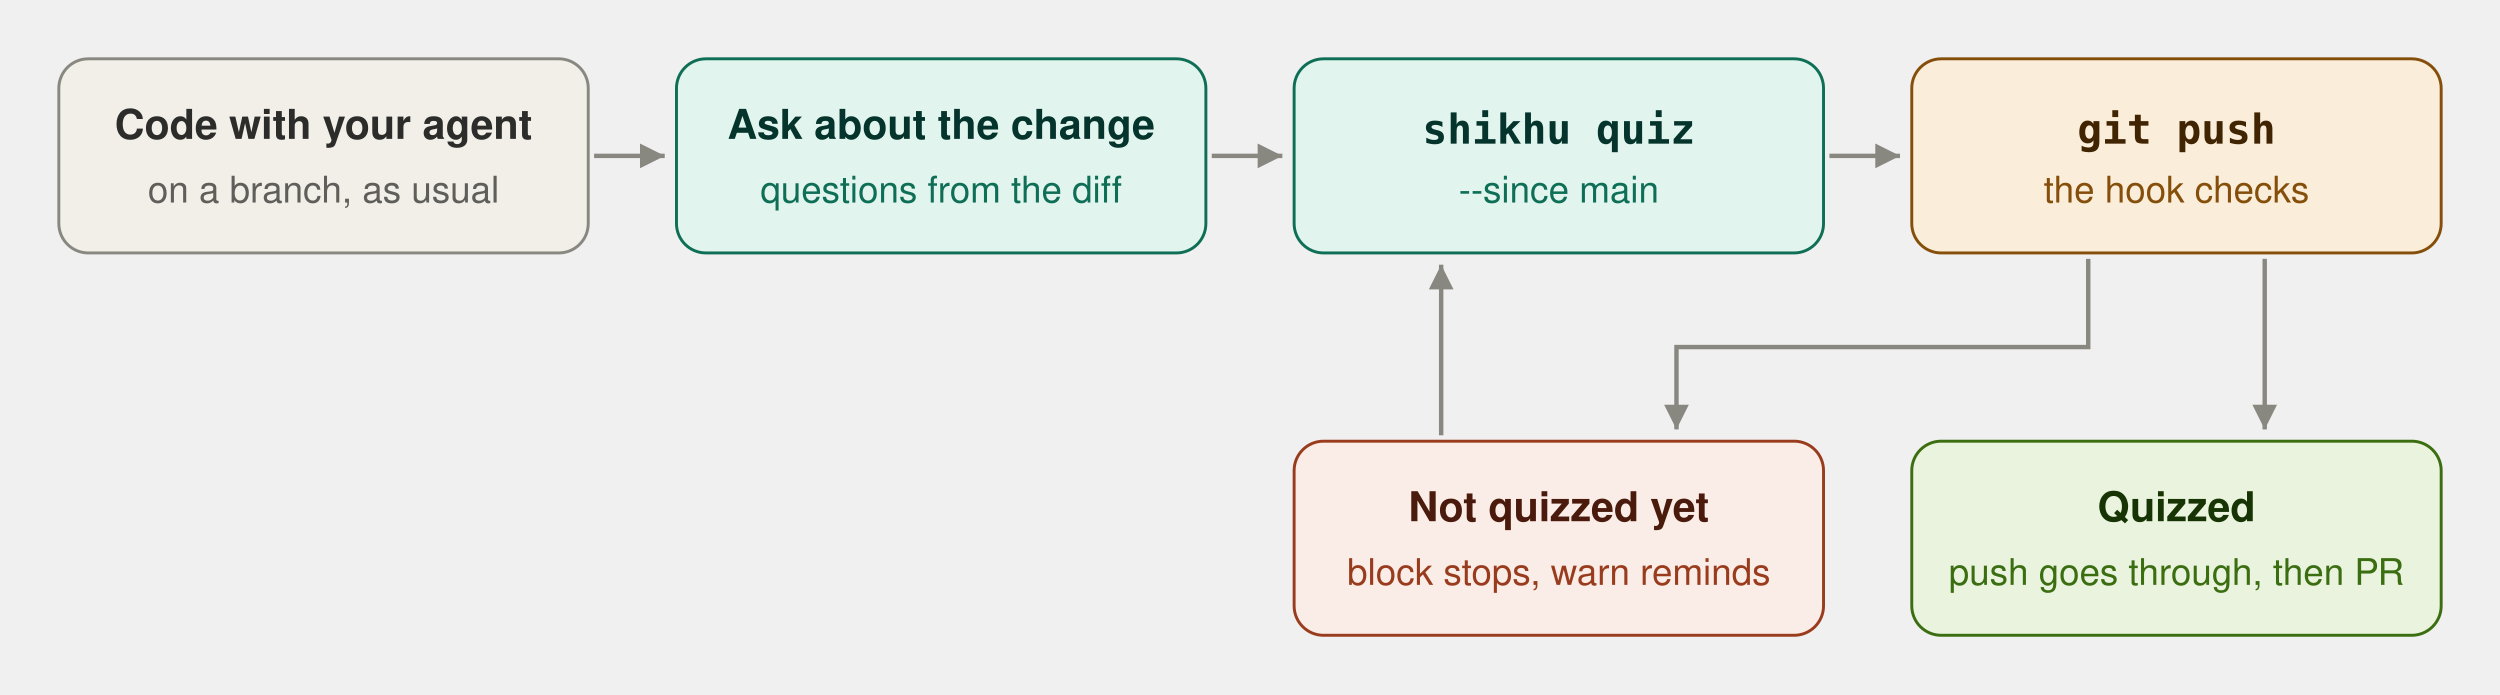
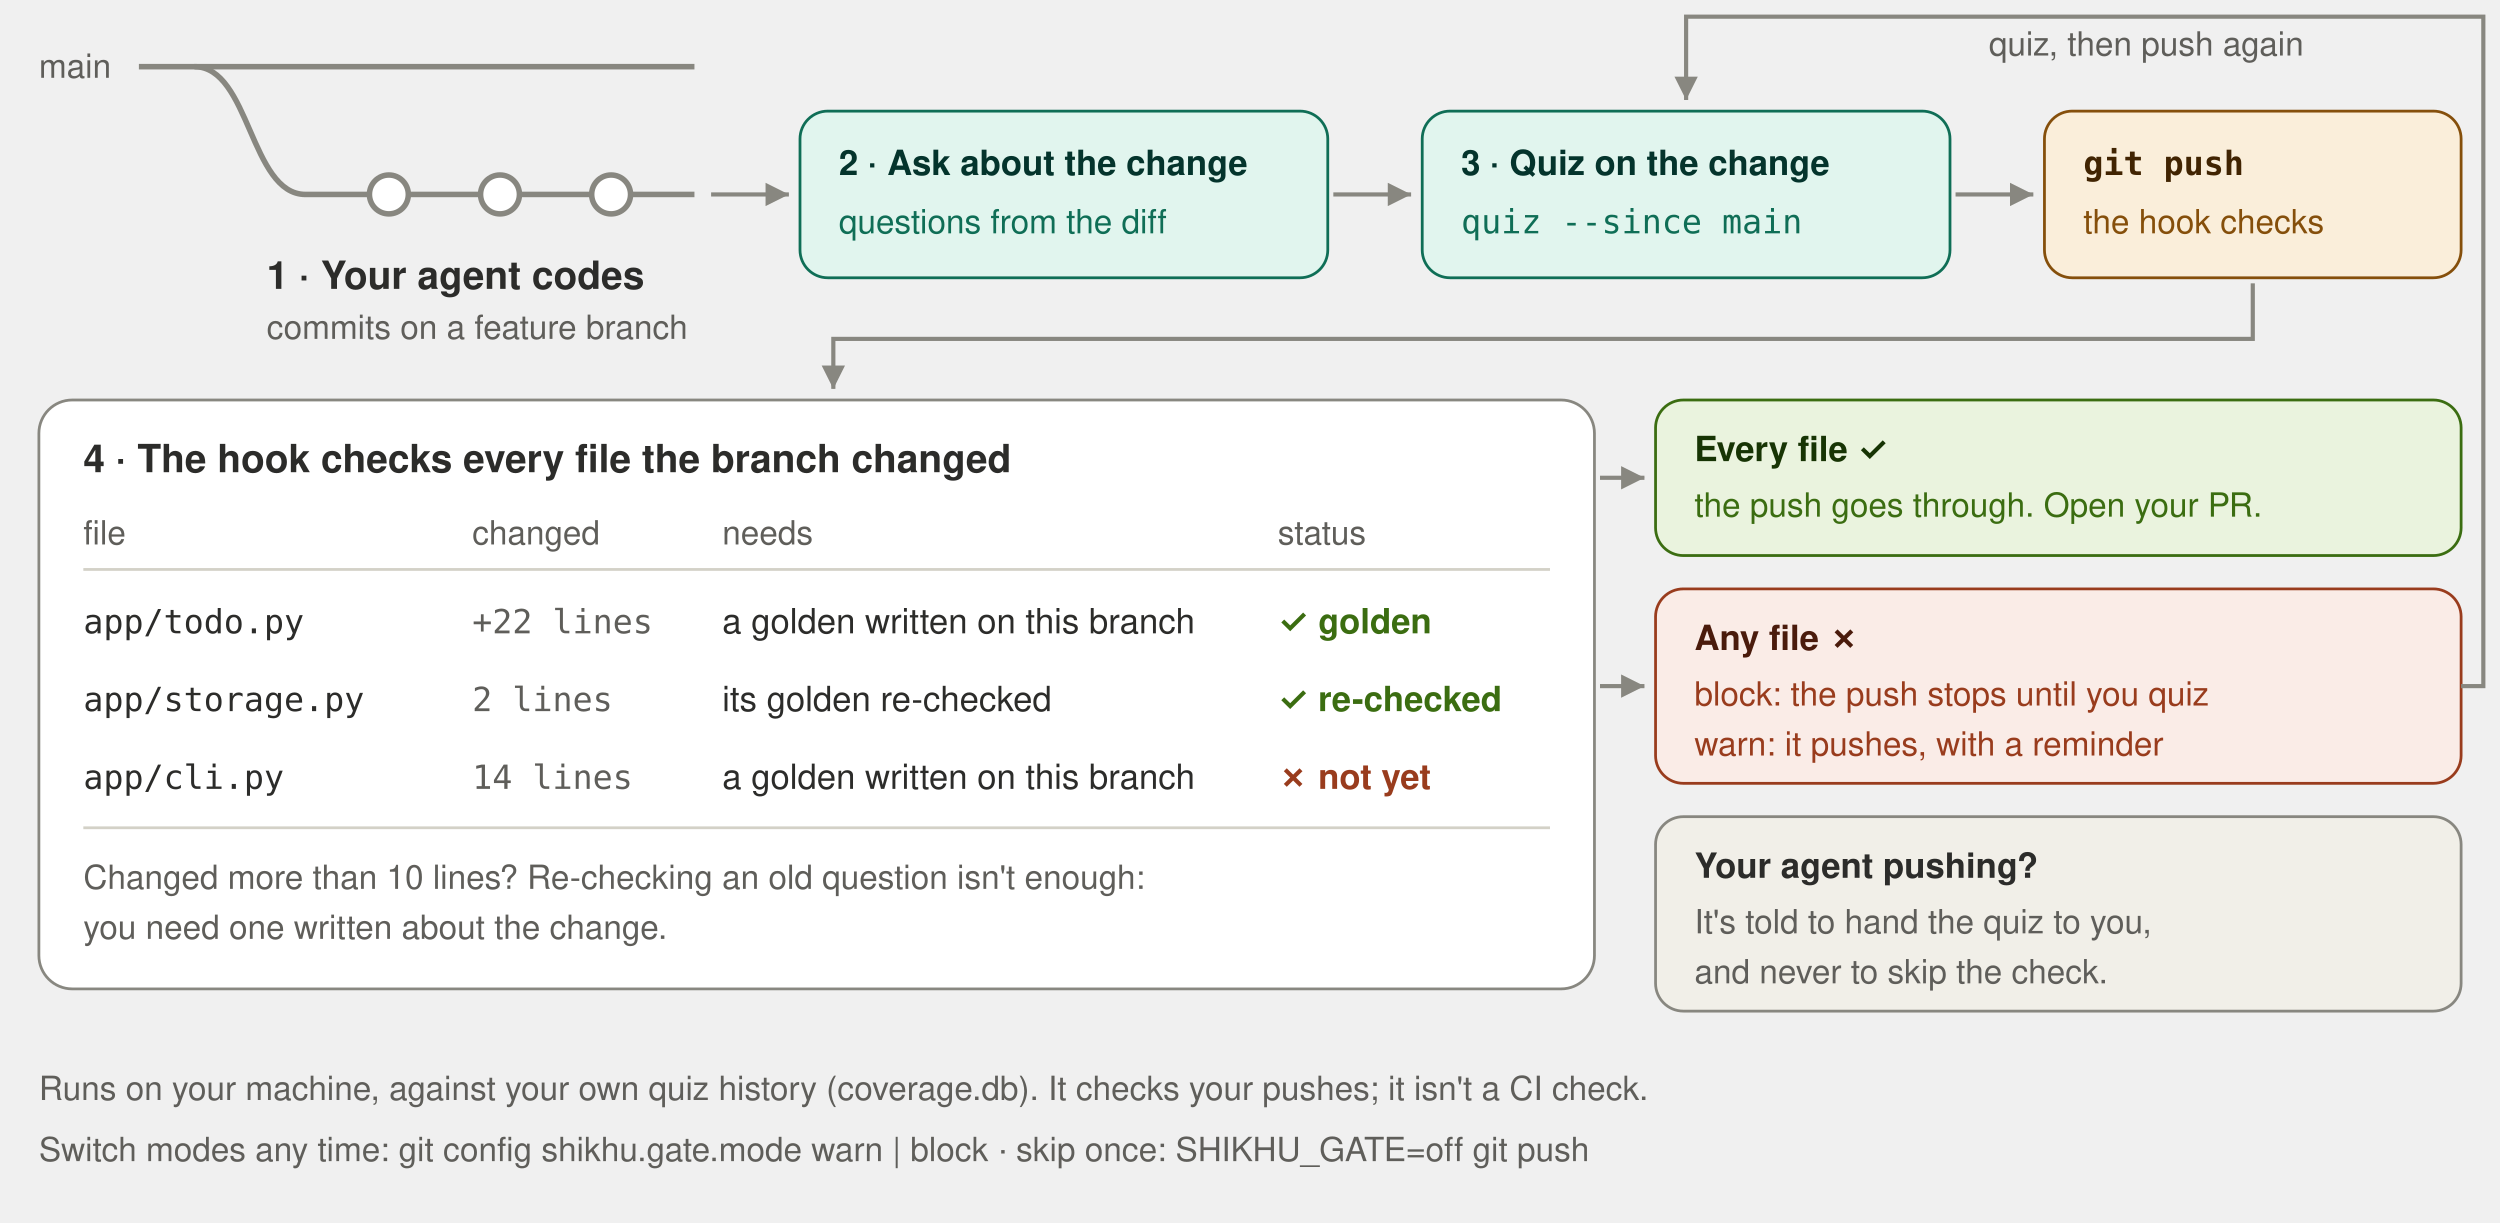
- <svg xmlns="http://www.w3.org/2000/svg" viewBox="0 0 850 236" width="100%" role="img" aria-labelledby="title desc">
+ <svg xmlns="http://www.w3.org/2000/svg" viewBox="0 0 900 440" width="100%" role="img" aria-labelledby="title desc">
  <style>
-     .lbl { font: 600 14px -apple-system, BlinkMacSystemFont, "Segoe UI", Helvetica, Arial, sans-serif; text-anchor: middle; dominant-baseline: central; }
-     .code { font: 600 14px ui-monospace, SFMono-Regular, Menlo, Consolas, monospace; text-anchor: middle; dominant-baseline: central; }
-     .sub { font: 400 12.5px -apple-system, BlinkMacSystemFont, "Segoe UI", Helvetica, Arial, sans-serif; text-anchor: middle; dominant-baseline: central; }
-     .gray rect { fill: #F1EFE8; stroke: #888780; } .gray .lbl, .gray .code { fill: #2C2C2A; } .gray .sub { fill: #5F5E5A; }
-     .teal rect { fill: #E1F5EE; stroke: #0F6E56; } .teal .lbl, .teal .code { fill: #04342C; } .teal .sub { fill: #0F6E56; }
-     .amber rect { fill: #FAEEDA; stroke: #854F0B; } .amber .lbl, .amber .code { fill: #412402; } .amber .sub { fill: #854F0B; }
-     .green rect { fill: #EAF3DE; stroke: #3B6D11; } .green .lbl { fill: #173404; } .green .sub { fill: #3B6D11; }
-     .coral rect { fill: #FAECE7; stroke: #993C1D; } .coral .lbl { fill: #4A1B0C; } .coral .sub { fill: #993C1D; }
+     text { font-family: -apple-system, BlinkMacSystemFont, "Segoe UI", Helvetica, Arial, sans-serif; }
+     .h { font-size: 14px; font-weight: 600; fill: #2C2C2A; }
+     .t { font-size: 12.5px; fill: #2C2C2A; }
+     .s { font-size: 12px; fill: #5F5E5A; }
+     .m { font-family: ui-monospace, SFMono-Regular, Menlo, Consolas, monospace; font-size: 12px; fill: #2C2C2A; }
+     .ms { font-family: ui-monospace, SFMono-Regular, Menlo, Consolas, monospace; font-size: 12px; fill: #5F5E5A; }
+     .line { stroke: #888780; stroke-width: 2; fill: none; }
+     .commit { fill: #FFFFFF; stroke: #888780; stroke-width: 2; }
+     .panel { fill: #FFFFFF; stroke: #888780; }
+     .rule { stroke: #D3D1C7; }
+     .teal { fill: #E1F5EE; stroke: #0F6E56; } .tealt { fill: #04342C; } .teals { fill: #0F6E56; }
+     .amber { fill: #FAEEDA; stroke: #854F0B; } .ambert { fill: #412402; } .ambers { fill: #854F0B; }
+     .green { fill: #EAF3DE; stroke: #3B6D11; } .greent { fill: #173404; } .greens { fill: #3B6D11; }
+     .coral { fill: #FAECE7; stroke: #993C1D; } .coralt { fill: #4A1B0C; } .corals { fill: #993C1D; }
+     .gray { fill: #F1EFE8; stroke: #888780; }
+     .ok { fill: #3B6D11; font-weight: 600; } .no { fill: #993C1D; font-weight: 600; }
    .arr { stroke: #888780; stroke-width: 1.5; fill: none; }
    .head { fill: #888780; }
    @media (prefers-color-scheme: dark) {
-       .gray rect { fill: #2C2C2A; stroke: #888780; } .gray .lbl, .gray .code { fill: #F1EFE8; } .gray .sub { fill: #B4B2A9; }
-       .teal rect { fill: #04342C; stroke: #5DCAA5; } .teal .lbl, .teal .code { fill: #E1F5EE; } .teal .sub { fill: #9FE1CB; }
-       .amber rect { fill: #412402; stroke: #EF9F27; } .amber .lbl, .amber .code { fill: #FAEEDA; } .amber .sub { fill: #FAC775; }
-       .green rect { fill: #173404; stroke: #97C459; } .green .lbl { fill: #EAF3DE; } .green .sub { fill: #C0DD97; }
-       .coral rect { fill: #4A1B0C; stroke: #F0997B; } .coral .lbl { fill: #FAECE7; } .coral .sub { fill: #F5C4B3; }
+       .h, .t, .m { fill: #F1EFE8; } .s, .ms { fill: #B4B2A9; }
+       .commit { fill: #1f1f1e; } .panel { fill: #1f1f1e; } .rule { stroke: #444441; }
+       .teal { fill: #04342C; stroke: #5DCAA5; } .tealt { fill: #E1F5EE; } .teals { fill: #9FE1CB; }
+       .amber { fill: #412402; stroke: #EF9F27; } .ambert { fill: #FAEEDA; } .ambers { fill: #FAC775; }
+       .green { fill: #173404; stroke: #97C459; } .greent { fill: #EAF3DE; } .greens { fill: #C0DD97; }
+       .coral { fill: #4A1B0C; stroke: #F0997B; } .coralt { fill: #FAECE7; } .corals { fill: #F5C4B3; }
+       .gray { fill: #2C2C2A; stroke: #888780; }
+       .ok { fill: #97C459; } .no { fill: #F0997B; }
    }
  </style>
  <defs>
    <marker id="a" viewBox="0 0 10 10" refX="9" refY="5" markerWidth="7" markerHeight="7" orient="auto-start-reverse">
      <path d="M1 1 L9 5 L1 9 z" class="head" />
    </marker>
  </defs>
-   <g class="gray">
-     <rect x="20" y="20" width="180" height="66" rx="10" stroke-width="1" />
-     <text class="lbl" x="110" y="44">Code with your agent</text>
-     <text class="sub" x="110" y="66">on a branch, as usual</text>
-   </g>
-   <g class="teal">
-     <rect x="230" y="20" width="180" height="66" rx="10" stroke-width="1" />
-     <text class="lbl" x="320" y="44">Ask about the change</text>
-     <text class="sub" x="320" y="66">questions from the diff</text>
-   </g>
-   <g class="teal">
-     <rect x="440" y="20" width="180" height="66" rx="10" stroke-width="1" />
-     <text class="code" x="530" y="44">shikhu quiz</text>
-     <text class="sub" x="530" y="66">--since main</text>
-   </g>
-   <g class="amber">
-     <rect x="650" y="20" width="180" height="66" rx="10" stroke-width="1" />
-     <text class="code" x="740" y="44">git push</text>
-     <text class="sub" x="740" y="66">the hook checks</text>
-   </g>
-   <line class="arr" x1="202" y1="53" x2="226" y2="53" marker-end="url(#a)" />
-   <line class="arr" x1="412" y1="53" x2="436" y2="53" marker-end="url(#a)" />
-   <line class="arr" x1="622" y1="53" x2="646" y2="53" marker-end="url(#a)" />
-   <g class="green">
-     <rect x="650" y="150" width="180" height="66" rx="10" stroke-width="1" />
-     <text class="lbl" x="740" y="174">Quizzed</text>
-     <text class="sub" x="740" y="196">push goes through, then PR</text>
-   </g>
-   <g class="coral">
-     <rect x="440" y="150" width="180" height="66" rx="10" stroke-width="1" />
-     <text class="lbl" x="530" y="174">Not quizzed yet</text>
-     <text class="sub" x="530" y="196">block stops, warn reminds</text>
-   </g>
-   <line class="arr" x1="770" y1="88" x2="770" y2="146" marker-end="url(#a)" />
-   <path class="arr" d="M710 88 L710 118 L570 118 L570 146" marker-end="url(#a)" />
-   <line class="arr" x1="490" y1="148" x2="490" y2="90" marker-end="url(#a)" />
+   <text class="s" x="14" y="28">main</text>
+   <path class="line" d="M50 24 L250 24" />
+   <path class="line" d="M70 24 C 90 24, 90 70, 110 70 L250 70" />
+   <circle class="commit" cx="140" cy="70" r="7" />
+   <circle class="commit" cx="180" cy="70" r="7" />
+   <circle class="commit" cx="220" cy="70" r="7" />
+   <text class="h" x="96" y="104">1 · Your agent codes</text>
+   <text class="s" x="96" y="122">commits on a feature branch</text>
+   <line class="arr" x1="256" y1="70" x2="284" y2="70" marker-end="url(#a)" />
+   <rect class="teal" x="288" y="40" width="190" height="60" rx="10" />
+   <text class="t tealt" x="302" y="63" font-weight="600">2 · Ask about the change</text>
+   <text class="s teals" x="302" y="84">questions from the diff</text>
+   <line class="arr" x1="480" y1="70" x2="508" y2="70" marker-end="url(#a)" />
+   <rect class="teal" x="512" y="40" width="190" height="60" rx="10" />
+   <text class="t tealt" x="526" y="63" font-weight="600">3 · Quiz on the change</text>
+   <text class="m teals" x="526" y="84">quiz --since main</text>
+   <line class="arr" x1="704" y1="70" x2="732" y2="70" marker-end="url(#a)" />
+   <rect class="amber" x="736" y="40" width="150" height="60" rx="10" />
+   <text class="m ambert" x="750" y="63" font-weight="700">git push</text>
+   <text class="s ambers" x="750" y="84">the hook checks</text>
+   <path class="arr" d="M811 102 L811 122 L300 122 L300 140" marker-end="url(#a)" />
+   <rect class="panel" x="14" y="144" width="560" height="212" rx="12" />
+   <text class="h" x="30" y="170">4 · The hook checks every file the branch changed</text>
+   <text class="s" x="30" y="196">file</text>
+   <text class="s" x="170" y="196">changed</text>
+   <text class="s" x="260" y="196">needs</text>
+   <text class="s" x="460" y="196">status</text>
+   <line class="rule" x1="30" y1="205" x2="558" y2="205" />
+   <text class="m" x="30" y="228">app/todo.py</text>
+   <text class="ms" x="170" y="228">+22 lines</text>
+   <text class="t" x="260" y="228">a golden written on this branch</text>
+   <text class="t ok" x="460" y="228">✓ golden</text>
+   <text class="m" x="30" y="256">app/storage.py</text>
+   <text class="ms" x="170" y="256">2 lines</text>
+   <text class="t" x="260" y="256">its golden re-checked</text>
+   <text class="t ok" x="460" y="256">✓ re-checked</text>
+   <text class="m" x="30" y="284">app/cli.py</text>
+   <text class="ms" x="170" y="284">14 lines</text>
+   <text class="t" x="260" y="284">a golden written on this branch</text>
+   <text class="t no" x="460" y="284">✗ not yet</text>
+   <line class="rule" x1="30" y1="298" x2="558" y2="298" />
+   <text class="s" x="30" y="320">Changed more than 10 lines? Re-checking an old question isn't enough:</text>
+   <text class="s" x="30" y="338">you need one written about the change.</text>
+   <rect class="green" x="596" y="144" width="290" height="56" rx="10" />
+   <text class="t greent" x="610" y="166" font-weight="600">Every file ✓</text>
+   <text class="s greens" x="610" y="186">the push goes through. Open your PR.</text>
+   <rect class="coral" x="596" y="212" width="290" height="70" rx="10" />
+   <text class="t coralt" x="610" y="234" font-weight="600">Any file ✗</text>
+   <text class="s corals" x="610" y="254">block: the push stops until you quiz</text>
+   <text class="s corals" x="610" y="272">warn: it pushes, with a reminder</text>
+   <rect class="gray" x="596" y="294" width="290" height="70" rx="10" />
+   <text class="t" x="610" y="316" font-weight="600">Your agent pushing?</text>
+   <text class="s" x="610" y="336">It's told to hand the quiz to you,</text>
+   <text class="s" x="610" y="354">and never to skip the check.</text>
+   <line class="arr" x1="576" y1="172" x2="592" y2="172" marker-end="url(#a)" />
+   <line class="arr" x1="576" y1="247" x2="592" y2="247" marker-end="url(#a)" />
+   <text class="s" x="716" y="20">quiz, then push again</text>
+   <path class="arr" d="M886 247 L894 247 L894 6 L607 6 L607 36" marker-end="url(#a)" />
+   <text class="s" x="14" y="396">Runs on your machine, against your own quiz history (coverage.db). It checks your pushes; it isn't a CI check.</text>
+   <text class="s" x="14" y="418">Switch modes any time: git config shikhu.gate.mode warn | block · skip once: SHIKHU_GATE=off git push</text>
</svg>
